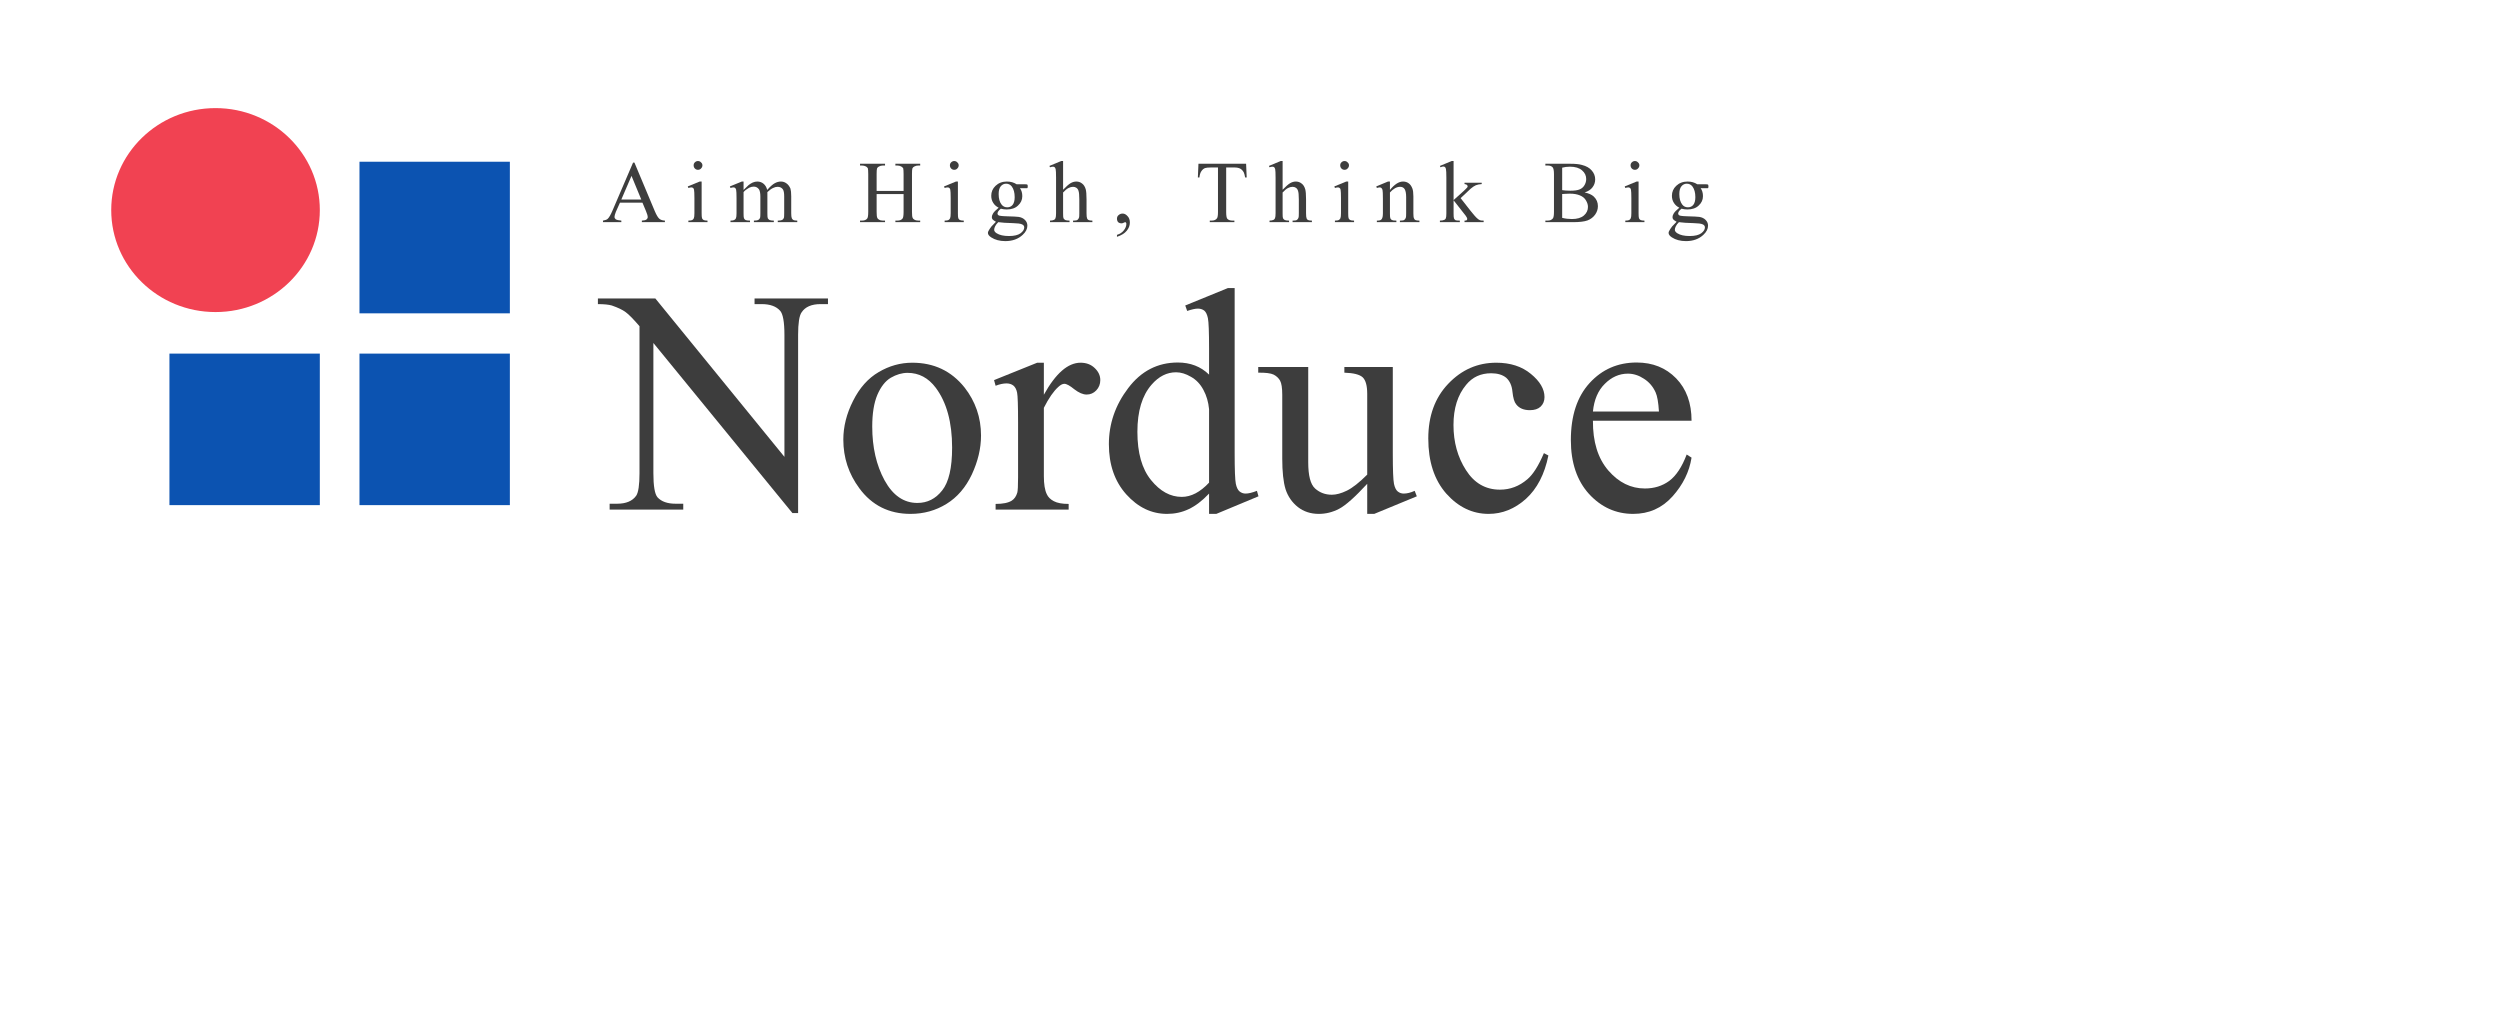
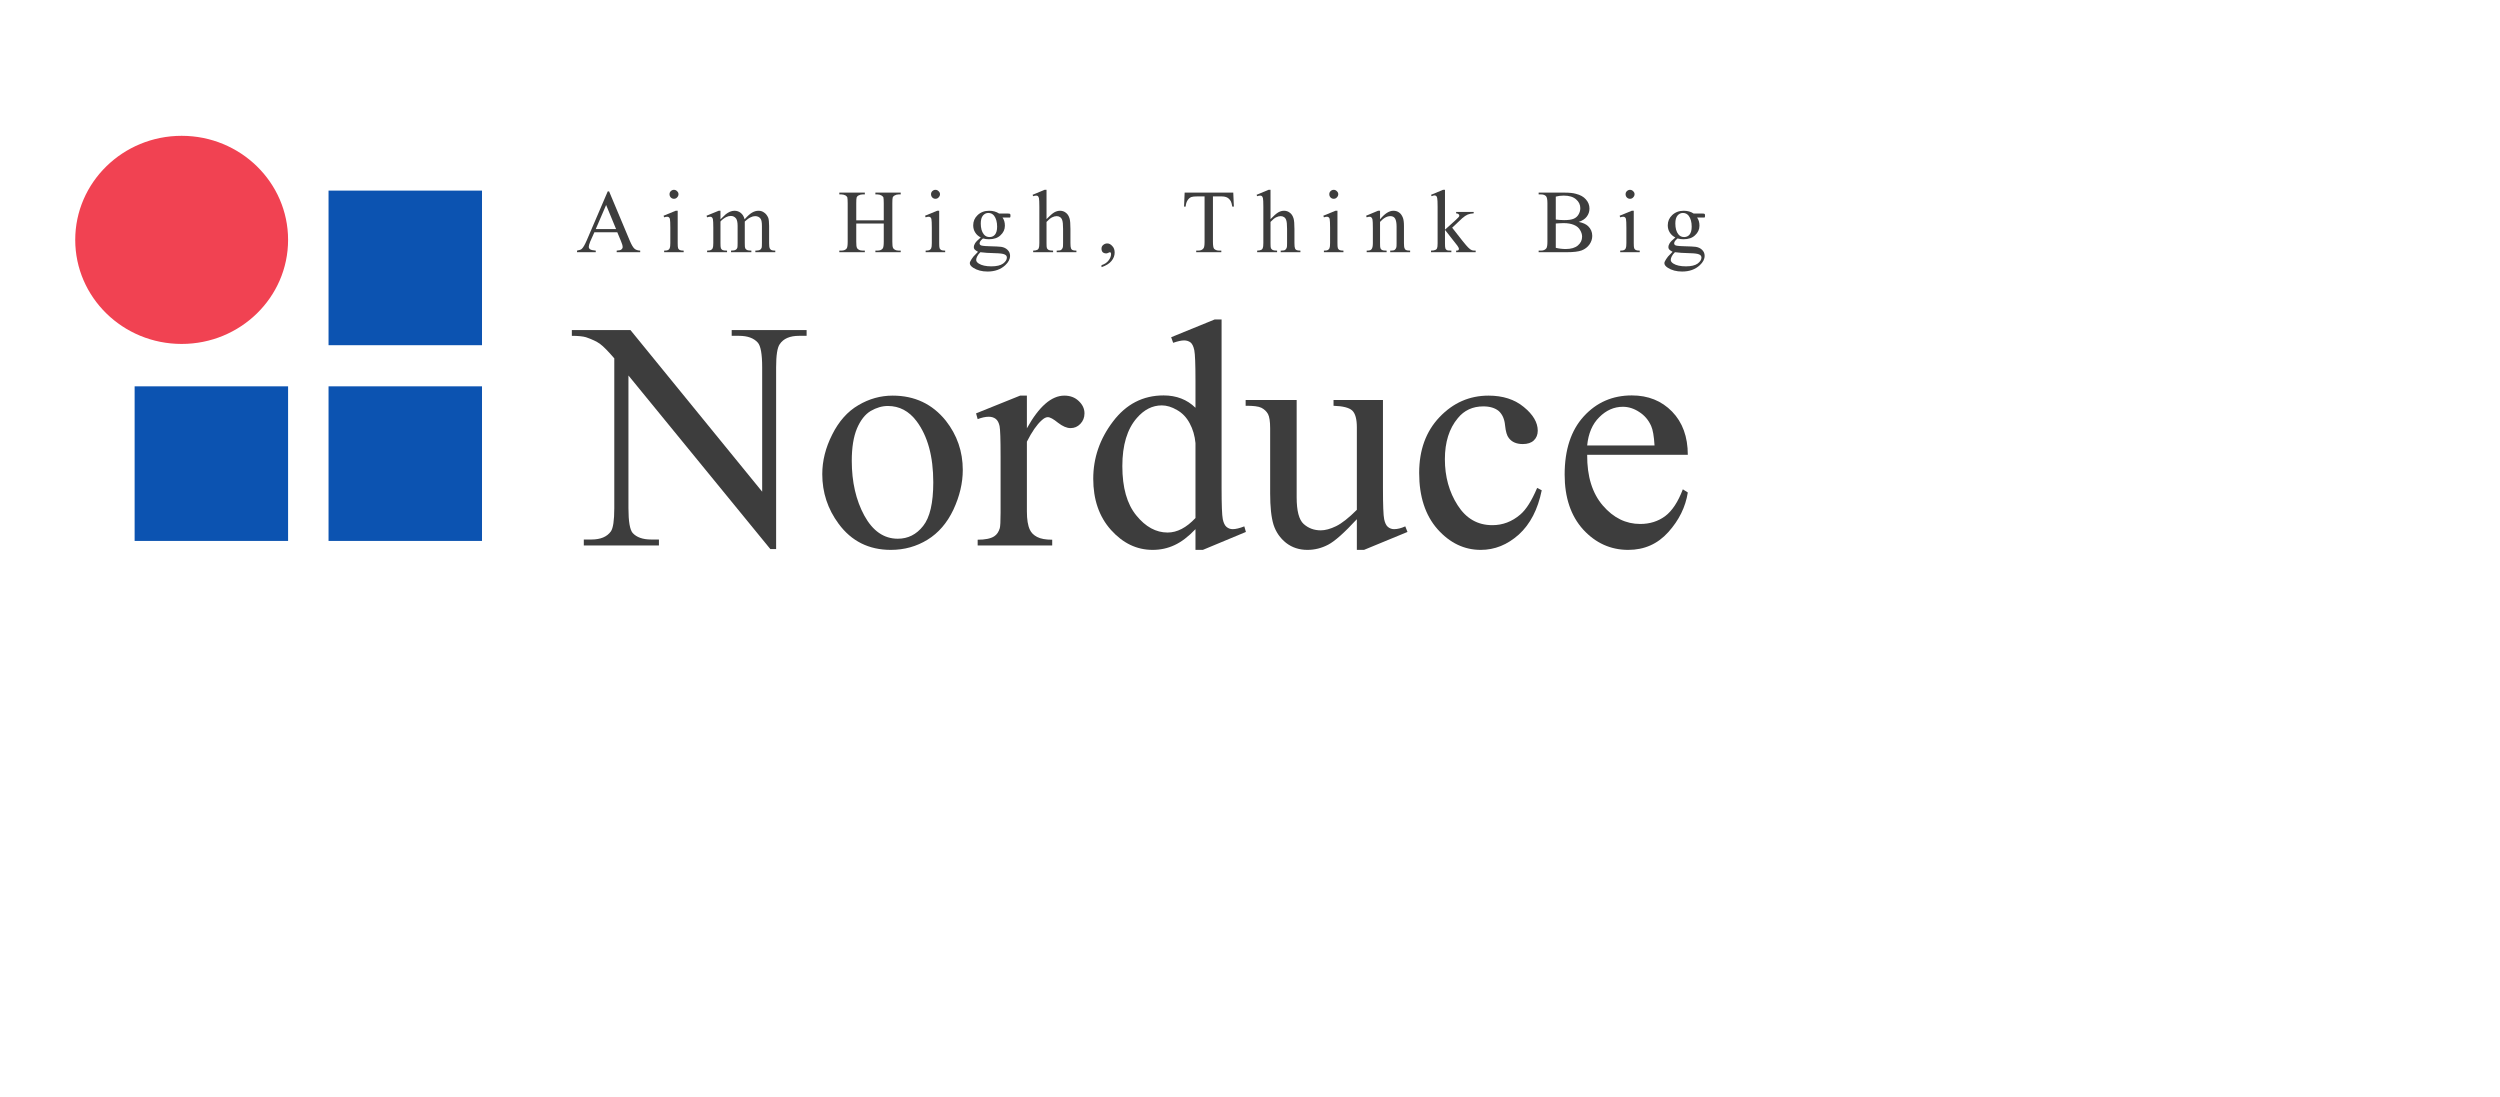
- <svg xmlns="http://www.w3.org/2000/svg" zoomAndPan="magnify" viewBox="55 50 200 82" preserveAspectRatio="xMidYMid meet" version="1.0">
+ <svg xmlns="http://www.w3.org/2000/svg" zoomAndPan="magnify" viewBox="58 48 196 86" preserveAspectRatio="xMidYMid meet" version="1.0">
  <defs>
    <filter x="0%" y="0%" width="100%" height="100%" id="fab427d6d6">
      <feColorMatrix values="0 0 0 0 1 0 0 0 0 1 0 0 0 0 1 0 0 0 1 0" color-interpolation-filters="sRGB" />
    </filter>
    <g />
    <clipPath id="79e669916d">
      <path d="M 0 0 L 258 0 L 258 156 L 0 156 Z M 0 0 " clip-rule="nonzero" />
    </clipPath>
    <clipPath id="26ab26461f">
      <path d="M 39 9 L 135.238 9 L 135.238 38.48 L 39 38.48 Z M 39 9 " clip-rule="nonzero" />
    </clipPath>
    <clipPath id="6965257546">
      <path d="M 0.238 6 L 20 6 L 20 25 L 0.238 25 Z M 0.238 6 " clip-rule="nonzero" />
    </clipPath>
    <clipPath id="e299d2e2d5">
      <rect x="0" width="97" y="0" height="30" />
    </clipPath>
    <clipPath id="dbaed6c438">
      <path d="M 32 3 L 36 3 L 36 8.602 L 32 8.602 Z M 32 3 " clip-rule="nonzero" />
    </clipPath>
    <clipPath id="962cedcbf1">
      <path d="M 86 3 L 90 3 L 90 8.602 L 86 8.602 Z M 86 3 " clip-rule="nonzero" />
    </clipPath>
    <clipPath id="ad6dbe89c6">
      <rect x="0" width="92" y="0" height="9" />
    </clipPath>
    <mask id="8a79a75645">
      <g filter="url(#fab427d6d6)">
        <rect x="-156.912" width="445.824" fill="#000000" y="-114.784" height="269.568" fill-opacity="0.95" />
      </g>
    </mask>
    <clipPath id="f83489b0c9">
      <path d="M 0.758 0.289 L 12.789 0.289 L 12.789 12.41 L 0.758 12.41 Z M 0.758 0.289 " clip-rule="nonzero" />
    </clipPath>
    <clipPath id="bc6bfb436e">
      <path d="M 0.758 0.289 L 12.789 0.289 L 12.789 12.41 L 0.758 12.41 Z M 0.758 0.289 " clip-rule="nonzero" />
    </clipPath>
    <clipPath id="4ab51eda43">
      <rect x="0" width="13" y="0" height="13" />
    </clipPath>
    <clipPath id="ca71859818">
      <rect x="0" width="13" y="0" height="13" />
    </clipPath>
    <mask id="d0b73e8698">
      <g filter="url(#fab427d6d6)">
        <rect x="-156.912" width="445.824" fill="#000000" y="-114.784" height="269.568" fill-opacity="0.95" />
      </g>
    </mask>
    <clipPath id="073be569ce">
      <path d="M 0.555 0.289 L 12.586 0.289 L 12.586 12.41 L 0.555 12.41 Z M 0.555 0.289 " clip-rule="nonzero" />
    </clipPath>
    <clipPath id="b095754792">
      <path d="M 0.555 0.289 L 12.586 0.289 L 12.586 12.41 L 0.555 12.41 Z M 0.555 0.289 " clip-rule="nonzero" />
    </clipPath>
    <clipPath id="013da6d463">
      <rect x="0" width="13" y="0" height="13" />
    </clipPath>
    <clipPath id="2cf3d69d7a">
      <rect x="0" width="13" y="0" height="13" />
    </clipPath>
    <clipPath id="ab9b95d998">
      <path d="M 0.84 0.559 L 18 0.559 L 18 18 L 0.84 18 Z M 0.84 0.559 " clip-rule="nonzero" />
    </clipPath>
    <mask id="393140001c">
      <g filter="url(#fab427d6d6)">
        <rect x="-156.912" width="445.824" fill="#000000" y="-114.784" height="269.568" fill-opacity="0.95" />
      </g>
    </mask>
    <clipPath id="ef7353e173">
      <path d="M 0.898 0.648 L 17.594 0.648 L 17.594 16.965 L 0.898 16.965 Z M 0.898 0.648 " clip-rule="nonzero" />
    </clipPath>
    <clipPath id="366254d417">
      <path d="M 9.242 0.648 C 4.633 0.648 0.898 4.301 0.898 8.805 C 0.898 13.312 4.633 16.965 9.242 16.965 C 13.848 16.965 17.586 13.312 17.586 8.805 C 17.586 4.301 13.848 0.648 9.242 0.648 Z M 9.242 0.648 " clip-rule="nonzero" />
    </clipPath>
    <clipPath id="3eeb65b553">
      <path d="M 0.898 0.648 L 17.594 0.648 L 17.594 16.965 L 0.898 16.965 Z M 0.898 0.648 " clip-rule="nonzero" />
    </clipPath>
    <clipPath id="4ff6a7eac0">
      <path d="M 9.242 0.648 C 4.633 0.648 0.898 4.301 0.898 8.805 C 0.898 13.312 4.633 16.965 9.242 16.965 C 13.848 16.965 17.586 13.312 17.586 8.805 C 17.586 4.301 13.848 0.648 9.242 0.648 Z M 9.242 0.648 " clip-rule="nonzero" />
    </clipPath>
    <clipPath id="99016d7e99">
      <rect x="0" width="18" y="0" height="17" />
    </clipPath>
    <clipPath id="8904a76f09">
      <rect x="0" width="18" y="0" height="18" />
    </clipPath>
    <mask id="78b375e6d8">
      <g filter="url(#fab427d6d6)">
        <rect x="-156.912" width="445.824" fill="#000000" y="-114.784" height="269.568" fill-opacity="0.95" />
      </g>
    </mask>
    <clipPath id="b9798ed6f0">
      <path d="M 0.758 0.941 L 12.789 0.941 L 12.789 13.066 L 0.758 13.066 Z M 0.758 0.941 " clip-rule="nonzero" />
    </clipPath>
    <clipPath id="588a7f7f84">
      <path d="M 0.758 0.941 L 12.789 0.941 L 12.789 13.066 L 0.758 13.066 Z M 0.758 0.941 " clip-rule="nonzero" />
    </clipPath>
    <clipPath id="a5eb0c88e3">
      <rect x="0" width="13" y="0" height="14" />
    </clipPath>
    <clipPath id="ecb0d2aeb0">
      <rect x="0" width="13" y="0" height="14" />
    </clipPath>
    <clipPath id="2ca2998c81">
      <rect x="0" width="136" y="0" height="39" />
    </clipPath>
    <clipPath id="1d4ab0551b">
      <rect x="0" width="258" y="0" height="156" />
    </clipPath>
  </defs>
  <g transform="matrix(1, 0, 0, 1, 0, 0.000000000000015766)">
    <g clip-path="url(#1d4ab0551b)">
      <g clip-path="url(#79e669916d)" />
      <g transform="matrix(1, 0, 0, 1, 63, 58)">
        <g clip-path="url(#2ca2998c81)">
          <g clip-path="url(#26ab26461f)">
            <g transform="matrix(1, 0, 0, 1, 39, 9)">
              <g clip-path="url(#e299d2e2d5)">
                <g clip-path="url(#6965257546)">
                  <g fill="#3d3d3d" fill-opacity="1">
                    <g transform="translate(1.176324, 23.76684)">
                      <g>
                        <path d="M -0.344 -16.891 L 4.25 -16.891 L 14.578 -4.219 L 14.578 -13.969 C 14.578 -15.008 14.461 -15.656 14.234 -15.906 C 13.922 -16.258 13.43 -16.438 12.766 -16.438 L 12.188 -16.438 L 12.188 -16.891 L 18.062 -16.891 L 18.062 -16.438 L 17.469 -16.438 C 16.75 -16.438 16.242 -16.219 15.953 -15.781 C 15.766 -15.52 15.672 -14.914 15.672 -13.969 L 15.672 0.281 L 15.219 0.281 L 4.094 -13.328 L 4.094 -2.922 C 4.094 -1.891 4.203 -1.242 4.422 -0.984 C 4.734 -0.641 5.219 -0.469 5.875 -0.469 L 6.484 -0.469 L 6.484 0 L 0.594 0 L 0.594 -0.469 L 1.188 -0.469 C 1.906 -0.469 2.414 -0.68 2.719 -1.109 C 2.895 -1.367 2.984 -1.973 2.984 -2.922 L 2.984 -14.672 C 2.492 -15.242 2.125 -15.617 1.875 -15.797 C 1.625 -15.984 1.254 -16.16 0.766 -16.328 C 0.523 -16.398 0.152 -16.438 -0.344 -16.438 Z M -0.344 -16.891 " />
                      </g>
                    </g>
                  </g>
                </g>
                <g fill="#3d3d3d" fill-opacity="1">
                  <g transform="translate(19.60699, 23.76684)">
                    <g>
                      <path d="M 6.375 -11.75 C 8.102 -11.75 9.492 -11.094 10.547 -9.781 C 11.43 -8.656 11.875 -7.367 11.875 -5.922 C 11.875 -4.898 11.629 -3.863 11.141 -2.812 C 10.648 -1.77 9.973 -0.984 9.109 -0.453 C 8.254 0.074 7.297 0.344 6.234 0.344 C 4.516 0.344 3.148 -0.336 2.141 -1.703 C 1.285 -2.859 0.859 -4.156 0.859 -5.594 C 0.859 -6.633 1.117 -7.672 1.641 -8.703 C 2.16 -9.742 2.844 -10.508 3.688 -11 C 4.531 -11.5 5.426 -11.75 6.375 -11.75 Z M 6 -10.938 C 5.551 -10.938 5.102 -10.805 4.656 -10.547 C 4.219 -10.285 3.859 -9.828 3.578 -9.172 C 3.305 -8.516 3.172 -7.672 3.172 -6.641 C 3.172 -4.984 3.5 -3.551 4.156 -2.344 C 4.82 -1.133 5.695 -0.531 6.781 -0.531 C 7.582 -0.531 8.242 -0.863 8.766 -1.531 C 9.297 -2.195 9.562 -3.336 9.562 -4.953 C 9.562 -6.984 9.125 -8.582 8.25 -9.75 C 7.656 -10.539 6.906 -10.938 6 -10.938 Z M 6 -10.938 " />
                    </g>
                  </g>
                </g>
                <g fill="#3d3d3d" fill-opacity="1">
                  <g transform="translate(32.36764, 23.76684)">
                    <g>
                      <path d="M 4.141 -11.75 L 4.141 -9.188 C 5.086 -10.895 6.066 -11.75 7.078 -11.75 C 7.535 -11.75 7.91 -11.609 8.203 -11.328 C 8.504 -11.047 8.656 -10.723 8.656 -10.359 C 8.656 -10.035 8.547 -9.758 8.328 -9.531 C 8.117 -9.312 7.863 -9.203 7.562 -9.203 C 7.27 -9.203 6.941 -9.344 6.578 -9.625 C 6.223 -9.914 5.957 -10.062 5.781 -10.062 C 5.633 -10.062 5.473 -9.977 5.297 -9.812 C 4.922 -9.477 4.535 -8.922 4.141 -8.141 L 4.141 -2.672 C 4.141 -2.035 4.219 -1.555 4.375 -1.234 C 4.477 -1.004 4.664 -0.816 4.938 -0.672 C 5.219 -0.523 5.613 -0.453 6.125 -0.453 L 6.125 0 L 0.281 0 L 0.281 -0.453 C 0.863 -0.453 1.297 -0.539 1.578 -0.719 C 1.785 -0.852 1.93 -1.066 2.016 -1.359 C 2.055 -1.492 2.078 -1.895 2.078 -2.562 L 2.078 -6.984 C 2.078 -8.316 2.051 -9.109 2 -9.359 C 1.945 -9.617 1.848 -9.805 1.703 -9.922 C 1.555 -10.035 1.375 -10.094 1.156 -10.094 C 0.895 -10.094 0.602 -10.031 0.281 -9.906 L 0.156 -10.359 L 3.609 -11.75 Z M 4.141 -11.75 " />
                    </g>
                  </g>
                </g>
                <g fill="#3d3d3d" fill-opacity="1">
                  <g transform="translate(40.86643, 23.76684)">
                    <g>
                      <path d="M 8.859 -1.281 C 8.305 -0.695 7.758 -0.281 7.219 -0.031 C 6.688 0.219 6.113 0.344 5.5 0.344 C 4.258 0.344 3.172 -0.176 2.234 -1.219 C 1.305 -2.258 0.844 -3.598 0.844 -5.234 C 0.844 -6.867 1.359 -8.363 2.391 -9.719 C 3.422 -11.082 4.742 -11.766 6.359 -11.766 C 7.367 -11.766 8.203 -11.441 8.859 -10.797 L 8.859 -12.906 C 8.859 -14.207 8.828 -15.008 8.766 -15.312 C 8.703 -15.613 8.602 -15.816 8.469 -15.922 C 8.332 -16.023 8.164 -16.078 7.969 -16.078 C 7.758 -16.078 7.473 -16.016 7.109 -15.891 L 6.953 -16.328 L 10.359 -17.719 L 10.906 -17.719 L 10.906 -4.516 C 10.906 -3.18 10.938 -2.363 11 -2.062 C 11.062 -1.77 11.16 -1.566 11.297 -1.453 C 11.441 -1.336 11.602 -1.281 11.781 -1.281 C 12.008 -1.281 12.312 -1.352 12.688 -1.5 L 12.812 -1.062 L 9.438 0.344 L 8.859 0.344 Z M 8.859 -2.156 L 8.859 -8.031 C 8.805 -8.602 8.656 -9.117 8.406 -9.578 C 8.156 -10.047 7.82 -10.395 7.406 -10.625 C 7 -10.863 6.602 -10.984 6.219 -10.984 C 5.488 -10.984 4.836 -10.656 4.266 -10 C 3.504 -9.133 3.125 -7.875 3.125 -6.219 C 3.125 -4.539 3.488 -3.254 4.219 -2.359 C 4.945 -1.461 5.766 -1.016 6.672 -1.016 C 7.422 -1.016 8.148 -1.395 8.859 -2.156 Z M 8.859 -2.156 " />
                    </g>
                  </g>
                </g>
                <g fill="#3d3d3d" fill-opacity="1">
                  <g transform="translate(53.62708, 23.76684)">
                    <g>
                      <path d="M 10.797 -11.406 L 10.797 -4.5 C 10.797 -3.176 10.828 -2.363 10.891 -2.062 C 10.953 -1.77 11.051 -1.566 11.188 -1.453 C 11.332 -1.336 11.492 -1.281 11.672 -1.281 C 11.93 -1.281 12.223 -1.352 12.547 -1.5 L 12.719 -1.062 L 9.312 0.344 L 8.75 0.344 L 8.75 -2.062 C 7.77 -1 7.02 -0.332 6.5 -0.062 C 5.988 0.207 5.445 0.344 4.875 0.344 C 4.227 0.344 3.672 0.16 3.203 -0.203 C 2.734 -0.578 2.406 -1.051 2.219 -1.625 C 2.039 -2.207 1.953 -3.031 1.953 -4.094 L 1.953 -9.188 C 1.953 -9.727 1.895 -10.102 1.781 -10.312 C 1.664 -10.52 1.492 -10.68 1.266 -10.797 C 1.035 -10.91 0.625 -10.961 0.031 -10.953 L 0.031 -11.406 L 4.031 -11.406 L 4.031 -3.781 C 4.031 -2.719 4.211 -2.02 4.578 -1.688 C 4.953 -1.352 5.398 -1.188 5.922 -1.188 C 6.273 -1.188 6.676 -1.297 7.125 -1.516 C 7.582 -1.742 8.125 -2.172 8.75 -2.797 L 8.75 -9.266 C 8.75 -9.91 8.629 -10.348 8.391 -10.578 C 8.148 -10.805 7.66 -10.93 6.922 -10.953 L 6.922 -11.406 Z M 10.797 -11.406 " />
                    </g>
                  </g>
                </g>
                <g fill="#3d3d3d" fill-opacity="1">
                  <g transform="translate(66.38772, 23.76684)">
                    <g>
                      <path d="M 10.484 -4.328 C 10.18 -2.828 9.582 -1.672 8.688 -0.859 C 7.789 -0.055 6.797 0.344 5.703 0.344 C 4.41 0.344 3.281 -0.195 2.312 -1.281 C 1.352 -2.375 0.875 -3.844 0.875 -5.688 C 0.875 -7.488 1.406 -8.945 2.469 -10.062 C 3.539 -11.188 4.82 -11.75 6.312 -11.75 C 7.438 -11.75 8.359 -11.453 9.078 -10.859 C 9.805 -10.266 10.172 -9.645 10.172 -9 C 10.172 -8.688 10.066 -8.43 9.859 -8.234 C 9.66 -8.047 9.375 -7.953 9 -7.953 C 8.508 -7.953 8.145 -8.109 7.906 -8.422 C 7.758 -8.598 7.66 -8.93 7.609 -9.422 C 7.566 -9.91 7.398 -10.285 7.109 -10.547 C 6.816 -10.785 6.414 -10.906 5.906 -10.906 C 5.07 -10.906 4.406 -10.598 3.906 -9.984 C 3.227 -9.172 2.891 -8.098 2.891 -6.766 C 2.891 -5.398 3.223 -4.195 3.891 -3.156 C 4.555 -2.113 5.461 -1.594 6.609 -1.594 C 7.422 -1.594 8.148 -1.867 8.797 -2.422 C 9.254 -2.805 9.695 -3.504 10.125 -4.516 Z M 10.484 -4.328 " />
                    </g>
                  </g>
                </g>
                <g fill="#3d3d3d" fill-opacity="1">
                  <g transform="translate(77.7153, 23.76684)">
                    <g>
                      <path d="M 2.719 -7.109 C 2.707 -5.422 3.117 -4.094 3.953 -3.125 C 4.785 -2.164 5.758 -1.688 6.875 -1.688 C 7.625 -1.688 8.273 -1.891 8.828 -2.297 C 9.379 -2.711 9.844 -3.414 10.219 -4.406 L 10.609 -4.156 C 10.43 -3.02 9.922 -1.984 9.078 -1.047 C 8.242 -0.117 7.195 0.344 5.938 0.344 C 4.562 0.344 3.383 -0.188 2.406 -1.25 C 1.438 -2.32 0.953 -3.758 0.953 -5.562 C 0.953 -7.508 1.453 -9.031 2.453 -10.125 C 3.453 -11.219 4.707 -11.766 6.219 -11.766 C 7.5 -11.766 8.551 -11.344 9.375 -10.5 C 10.195 -9.656 10.609 -8.523 10.609 -7.109 Z M 2.719 -7.844 L 8 -7.844 C 7.957 -8.57 7.867 -9.082 7.734 -9.375 C 7.523 -9.844 7.211 -10.207 6.797 -10.469 C 6.391 -10.738 5.961 -10.875 5.516 -10.875 C 4.828 -10.875 4.211 -10.602 3.672 -10.062 C 3.129 -9.531 2.812 -8.789 2.719 -7.844 Z M 2.719 -7.844 " />
                    </g>
                  </g>
                </g>
                <g fill="#3d3d3d" fill-opacity="1">
                  <g transform="translate(89.04545, 23.76684)">
                    <g />
                  </g>
                </g>
              </g>
            </g>
          </g>
          <g transform="matrix(1, 0, 0, 1, 39, 3)">
            <g clip-path="url(#ad6dbe89c6)">
              <g fill="#3d3d3d" fill-opacity="1">
                <g transform="translate(1.176324, 6.773099)">
                  <g>
                    <path d="M 3.219 -1.562 L 1.422 -1.562 L 1.094 -0.828 C 1.02 -0.641 0.984 -0.504 0.984 -0.422 C 0.984 -0.348 1.016 -0.285 1.078 -0.234 C 1.148 -0.18 1.301 -0.145 1.531 -0.125 L 1.531 0 L 0.062 0 L 0.062 -0.125 C 0.25 -0.156 0.375 -0.203 0.438 -0.266 C 0.551 -0.367 0.68 -0.594 0.828 -0.938 L 2.469 -4.766 L 2.578 -4.766 L 4.203 -0.891 C 4.336 -0.578 4.457 -0.375 4.562 -0.281 C 4.664 -0.188 4.816 -0.133 5.016 -0.125 L 5.016 0 L 3.172 0 L 3.172 -0.125 C 3.359 -0.133 3.484 -0.164 3.547 -0.219 C 3.609 -0.27 3.641 -0.332 3.641 -0.406 C 3.641 -0.508 3.594 -0.672 3.5 -0.891 Z M 3.125 -1.812 L 2.344 -3.703 L 1.531 -1.812 Z M 3.125 -1.812 " />
                  </g>
                </g>
              </g>
              <g fill="#3d3d3d" fill-opacity="1">
                <g transform="translate(7.819001, 6.773099)">
                  <g>
                    <path d="M 1.016 -4.891 C 1.117 -4.891 1.203 -4.852 1.266 -4.781 C 1.336 -4.719 1.375 -4.641 1.375 -4.547 C 1.375 -4.453 1.336 -4.367 1.266 -4.297 C 1.203 -4.223 1.117 -4.188 1.016 -4.188 C 0.922 -4.188 0.836 -4.223 0.766 -4.297 C 0.703 -4.367 0.672 -4.453 0.672 -4.547 C 0.672 -4.641 0.703 -4.719 0.766 -4.781 C 0.836 -4.852 0.922 -4.891 1.016 -4.891 Z M 1.312 -3.25 L 1.312 -0.719 C 1.312 -0.52 1.32 -0.383 1.344 -0.312 C 1.375 -0.25 1.414 -0.203 1.469 -0.172 C 1.531 -0.141 1.633 -0.125 1.781 -0.125 L 1.781 0 L 0.25 0 L 0.25 -0.125 C 0.406 -0.125 0.508 -0.141 0.562 -0.172 C 0.613 -0.203 0.656 -0.25 0.688 -0.312 C 0.719 -0.383 0.734 -0.52 0.734 -0.719 L 0.734 -1.922 C 0.734 -2.266 0.723 -2.488 0.703 -2.594 C 0.691 -2.664 0.664 -2.711 0.625 -2.734 C 0.594 -2.766 0.547 -2.781 0.484 -2.781 C 0.422 -2.781 0.344 -2.766 0.25 -2.734 L 0.203 -2.859 L 1.156 -3.25 Z M 1.312 -3.25 " />
                  </g>
                </g>
              </g>
              <g fill="#3d3d3d" fill-opacity="1">
                <g transform="translate(11.32892, 6.773099)">
                  <g>
                    <path d="M 1.156 -2.578 C 1.383 -2.805 1.52 -2.938 1.562 -2.969 C 1.664 -3.051 1.773 -3.117 1.891 -3.172 C 2.016 -3.223 2.133 -3.25 2.25 -3.25 C 2.445 -3.25 2.613 -3.191 2.75 -3.078 C 2.895 -2.961 2.992 -2.797 3.047 -2.578 C 3.285 -2.848 3.484 -3.023 3.641 -3.109 C 3.805 -3.203 3.973 -3.25 4.141 -3.25 C 4.305 -3.25 4.453 -3.203 4.578 -3.109 C 4.711 -3.023 4.82 -2.883 4.906 -2.688 C 4.945 -2.562 4.969 -2.352 4.969 -2.062 L 4.969 -0.719 C 4.969 -0.52 4.984 -0.383 5.016 -0.312 C 5.035 -0.258 5.078 -0.211 5.141 -0.172 C 5.203 -0.141 5.305 -0.125 5.453 -0.125 L 5.453 0 L 3.891 0 L 3.891 -0.125 L 3.953 -0.125 C 4.086 -0.125 4.195 -0.148 4.281 -0.203 C 4.332 -0.242 4.367 -0.301 4.391 -0.375 C 4.398 -0.414 4.406 -0.531 4.406 -0.719 L 4.406 -2.062 C 4.406 -2.32 4.375 -2.504 4.312 -2.609 C 4.219 -2.754 4.07 -2.828 3.875 -2.828 C 3.758 -2.828 3.641 -2.797 3.516 -2.734 C 3.391 -2.68 3.238 -2.57 3.062 -2.406 L 3.062 -0.719 C 3.062 -0.5 3.07 -0.363 3.094 -0.312 C 3.125 -0.258 3.172 -0.211 3.234 -0.172 C 3.305 -0.141 3.422 -0.125 3.578 -0.125 L 3.578 0 L 1.984 0 L 1.984 -0.125 C 2.16 -0.125 2.281 -0.145 2.344 -0.188 C 2.414 -0.227 2.461 -0.289 2.484 -0.375 C 2.492 -0.414 2.5 -0.531 2.5 -0.719 L 2.5 -2.062 C 2.5 -2.32 2.461 -2.508 2.391 -2.625 C 2.285 -2.77 2.145 -2.844 1.969 -2.844 C 1.844 -2.844 1.719 -2.812 1.594 -2.75 C 1.406 -2.645 1.258 -2.531 1.156 -2.406 L 1.156 -0.719 C 1.156 -0.508 1.164 -0.375 1.188 -0.312 C 1.219 -0.25 1.258 -0.203 1.312 -0.172 C 1.375 -0.141 1.492 -0.125 1.672 -0.125 L 1.672 0 L 0.109 0 L 0.109 -0.125 C 0.254 -0.125 0.352 -0.141 0.406 -0.172 C 0.469 -0.203 0.516 -0.25 0.547 -0.312 C 0.578 -0.383 0.594 -0.52 0.594 -0.719 L 0.594 -1.922 C 0.594 -2.266 0.582 -2.488 0.562 -2.594 C 0.539 -2.664 0.516 -2.711 0.484 -2.734 C 0.453 -2.766 0.406 -2.781 0.344 -2.781 C 0.281 -2.781 0.203 -2.766 0.109 -2.734 L 0.062 -2.859 L 1.016 -3.25 L 1.156 -3.25 Z M 1.156 -2.578 " />
                  </g>
                </g>
              </g>
              <g fill="#3d3d3d" fill-opacity="1">
                <g transform="translate(18.36406, 6.773099)">
                  <g />
                </g>
              </g>
              <g fill="#3d3d3d" fill-opacity="1">
                <g transform="translate(21.67775, 6.773099)">
                  <g>
                    <path d="M 1.453 -2.5 L 3.609 -2.5 L 3.609 -3.844 C 3.609 -4.07 3.598 -4.227 3.578 -4.312 C 3.547 -4.363 3.492 -4.41 3.422 -4.453 C 3.328 -4.504 3.223 -4.531 3.109 -4.531 L 2.953 -4.531 L 2.953 -4.672 L 4.938 -4.672 L 4.938 -4.531 L 4.781 -4.531 C 4.664 -4.531 4.562 -4.504 4.469 -4.453 C 4.395 -4.422 4.344 -4.367 4.312 -4.297 C 4.289 -4.223 4.281 -4.07 4.281 -3.844 L 4.281 -0.828 C 4.281 -0.586 4.297 -0.43 4.328 -0.359 C 4.348 -0.297 4.395 -0.242 4.469 -0.203 C 4.562 -0.148 4.664 -0.125 4.781 -0.125 L 4.938 -0.125 L 4.938 0 L 2.953 0 L 2.953 -0.125 L 3.109 -0.125 C 3.305 -0.125 3.445 -0.18 3.531 -0.297 C 3.582 -0.367 3.609 -0.547 3.609 -0.828 L 3.609 -2.25 L 1.453 -2.25 L 1.453 -0.828 C 1.453 -0.586 1.469 -0.43 1.5 -0.359 C 1.52 -0.297 1.566 -0.242 1.641 -0.203 C 1.734 -0.148 1.836 -0.125 1.953 -0.125 L 2.125 -0.125 L 2.125 0 L 0.125 0 L 0.125 -0.125 L 0.281 -0.125 C 0.477 -0.125 0.617 -0.18 0.703 -0.297 C 0.754 -0.367 0.781 -0.547 0.781 -0.828 L 0.781 -3.844 C 0.781 -4.07 0.77 -4.227 0.75 -4.312 C 0.719 -4.363 0.672 -4.41 0.609 -4.453 C 0.504 -4.504 0.395 -4.531 0.281 -4.531 L 0.125 -4.531 L 0.125 -4.672 L 2.125 -4.672 L 2.125 -4.531 L 1.953 -4.531 C 1.836 -4.531 1.734 -4.504 1.641 -4.453 C 1.566 -4.422 1.516 -4.367 1.484 -4.297 C 1.461 -4.223 1.453 -4.07 1.453 -3.844 Z M 1.453 -2.5 " />
                  </g>
                </g>
              </g>
              <g fill="#3d3d3d" fill-opacity="1">
                <g transform="translate(28.32043, 6.773099)">
                  <g>
                    <path d="M 1.016 -4.891 C 1.117 -4.891 1.203 -4.852 1.266 -4.781 C 1.336 -4.719 1.375 -4.641 1.375 -4.547 C 1.375 -4.453 1.336 -4.367 1.266 -4.297 C 1.203 -4.223 1.117 -4.188 1.016 -4.188 C 0.922 -4.188 0.836 -4.223 0.766 -4.297 C 0.703 -4.367 0.672 -4.453 0.672 -4.547 C 0.672 -4.641 0.703 -4.719 0.766 -4.781 C 0.836 -4.852 0.922 -4.891 1.016 -4.891 Z M 1.312 -3.25 L 1.312 -0.719 C 1.312 -0.52 1.32 -0.383 1.344 -0.312 C 1.375 -0.25 1.414 -0.203 1.469 -0.172 C 1.531 -0.141 1.633 -0.125 1.781 -0.125 L 1.781 0 L 0.25 0 L 0.25 -0.125 C 0.406 -0.125 0.508 -0.141 0.562 -0.172 C 0.613 -0.203 0.656 -0.25 0.688 -0.312 C 0.719 -0.383 0.734 -0.52 0.734 -0.719 L 0.734 -1.922 C 0.734 -2.266 0.723 -2.488 0.703 -2.594 C 0.691 -2.664 0.664 -2.711 0.625 -2.734 C 0.594 -2.766 0.547 -2.781 0.484 -2.781 C 0.422 -2.781 0.344 -2.766 0.25 -2.734 L 0.203 -2.859 L 1.156 -3.25 Z M 1.312 -3.25 " />
                  </g>
                </g>
              </g>
              <g clip-path="url(#dbaed6c438)">
                <g fill="#3d3d3d" fill-opacity="1">
                  <g transform="translate(31.83035, 6.773099)">
                    <g>
                      <path d="M 1.062 -1.156 C 0.875 -1.25 0.727 -1.379 0.625 -1.547 C 0.52 -1.711 0.469 -1.898 0.469 -2.109 C 0.469 -2.422 0.582 -2.688 0.812 -2.906 C 1.051 -3.133 1.352 -3.25 1.719 -3.25 C 2.02 -3.25 2.281 -3.176 2.5 -3.031 L 3.172 -3.031 C 3.266 -3.031 3.316 -3.023 3.328 -3.016 C 3.348 -3.004 3.363 -2.992 3.375 -2.984 C 3.383 -2.961 3.391 -2.926 3.391 -2.875 C 3.391 -2.812 3.383 -2.77 3.375 -2.75 C 3.375 -2.738 3.363 -2.727 3.344 -2.719 C 3.32 -2.719 3.266 -2.719 3.172 -2.719 L 2.766 -2.719 C 2.891 -2.551 2.953 -2.336 2.953 -2.078 C 2.953 -1.785 2.836 -1.535 2.609 -1.328 C 2.391 -1.117 2.086 -1.016 1.703 -1.016 C 1.547 -1.016 1.391 -1.035 1.234 -1.078 C 1.129 -0.992 1.055 -0.914 1.016 -0.844 C 0.984 -0.781 0.969 -0.727 0.969 -0.688 C 0.969 -0.645 0.988 -0.602 1.031 -0.562 C 1.07 -0.531 1.145 -0.508 1.25 -0.5 C 1.312 -0.488 1.473 -0.477 1.734 -0.469 C 2.203 -0.457 2.508 -0.441 2.656 -0.422 C 2.863 -0.391 3.031 -0.312 3.156 -0.188 C 3.289 -0.062 3.359 0.094 3.359 0.281 C 3.359 0.539 3.234 0.785 2.984 1.016 C 2.629 1.348 2.164 1.516 1.594 1.516 C 1.145 1.516 0.77 1.414 0.469 1.219 C 0.289 1.102 0.203 0.984 0.203 0.859 C 0.203 0.805 0.219 0.754 0.25 0.703 C 0.289 0.617 0.367 0.5 0.484 0.344 C 0.504 0.32 0.625 0.195 0.844 -0.031 C 0.719 -0.102 0.629 -0.164 0.578 -0.219 C 0.535 -0.27 0.516 -0.332 0.516 -0.406 C 0.516 -0.488 0.547 -0.582 0.609 -0.688 C 0.672 -0.801 0.82 -0.957 1.062 -1.156 Z M 1.656 -3.078 C 1.488 -3.078 1.348 -3.008 1.234 -2.875 C 1.117 -2.738 1.062 -2.531 1.062 -2.25 C 1.062 -1.883 1.141 -1.602 1.297 -1.406 C 1.41 -1.258 1.562 -1.188 1.75 -1.188 C 1.926 -1.188 2.066 -1.25 2.172 -1.375 C 2.285 -1.508 2.344 -1.719 2.344 -2 C 2.344 -2.363 2.266 -2.648 2.109 -2.859 C 1.992 -3.004 1.844 -3.078 1.656 -3.078 Z M 1.031 0 C 0.914 0.113 0.832 0.223 0.781 0.328 C 0.727 0.43 0.703 0.523 0.703 0.609 C 0.703 0.711 0.77 0.805 0.906 0.891 C 1.133 1.035 1.461 1.109 1.891 1.109 C 2.305 1.109 2.613 1.035 2.812 0.891 C 3.008 0.742 3.109 0.586 3.109 0.422 C 3.109 0.305 3.047 0.223 2.922 0.172 C 2.805 0.117 2.57 0.086 2.219 0.078 C 1.695 0.066 1.301 0.039 1.031 0 Z M 1.031 0 " />
                    </g>
                  </g>
                </g>
              </g>
              <g fill="#3d3d3d" fill-opacity="1">
                <g transform="translate(36.90665, 6.773099)">
                  <g>
                    <path d="M 1.141 -4.891 L 1.141 -2.594 C 1.398 -2.863 1.602 -3.039 1.75 -3.125 C 1.895 -3.207 2.047 -3.25 2.203 -3.25 C 2.379 -3.25 2.531 -3.195 2.656 -3.094 C 2.789 -3 2.891 -2.844 2.953 -2.625 C 2.992 -2.477 3.016 -2.211 3.016 -1.828 L 3.016 -0.719 C 3.016 -0.508 3.031 -0.367 3.062 -0.297 C 3.082 -0.242 3.117 -0.203 3.172 -0.172 C 3.234 -0.141 3.336 -0.125 3.484 -0.125 L 3.484 0 L 1.938 0 L 1.938 -0.125 L 2 -0.125 C 2.145 -0.125 2.242 -0.145 2.297 -0.188 C 2.359 -0.238 2.398 -0.305 2.422 -0.391 C 2.43 -0.422 2.438 -0.531 2.438 -0.719 L 2.438 -1.828 C 2.438 -2.172 2.414 -2.395 2.375 -2.5 C 2.344 -2.613 2.285 -2.695 2.203 -2.75 C 2.129 -2.801 2.039 -2.828 1.938 -2.828 C 1.82 -2.828 1.703 -2.797 1.578 -2.734 C 1.461 -2.68 1.316 -2.562 1.141 -2.375 L 1.141 -0.719 C 1.141 -0.5 1.148 -0.363 1.172 -0.312 C 1.203 -0.258 1.25 -0.211 1.312 -0.172 C 1.383 -0.141 1.5 -0.125 1.656 -0.125 L 1.656 0 L 0.094 0 L 0.094 -0.125 C 0.227 -0.125 0.336 -0.145 0.422 -0.188 C 0.461 -0.207 0.5 -0.25 0.531 -0.312 C 0.562 -0.383 0.578 -0.52 0.578 -0.719 L 0.578 -3.562 C 0.578 -3.926 0.566 -4.148 0.547 -4.234 C 0.523 -4.316 0.5 -4.367 0.469 -4.391 C 0.438 -4.422 0.391 -4.438 0.328 -4.438 C 0.273 -4.438 0.195 -4.422 0.094 -4.391 L 0.047 -4.5 L 0.984 -4.891 Z M 1.141 -4.891 " />
                  </g>
                </g>
              </g>
              <g fill="#3d3d3d" fill-opacity="1">
                <g transform="translate(41.98295, 6.773099)">
                  <g>
                    <path d="M 0.375 1.172 L 0.375 1.016 C 0.613 0.941 0.797 0.82 0.922 0.656 C 1.055 0.488 1.125 0.316 1.125 0.141 C 1.125 0.098 1.113 0.062 1.094 0.031 C 1.07 0.008 1.055 0 1.047 0 C 1.016 0 0.957 0.02 0.875 0.062 C 0.832 0.082 0.789 0.094 0.75 0.094 C 0.633 0.094 0.539 0.062 0.469 0 C 0.406 -0.07 0.375 -0.164 0.375 -0.281 C 0.375 -0.395 0.414 -0.488 0.5 -0.562 C 0.594 -0.645 0.703 -0.688 0.828 -0.688 C 0.973 -0.688 1.102 -0.617 1.219 -0.484 C 1.344 -0.359 1.406 -0.188 1.406 0.031 C 1.406 0.27 1.32 0.488 1.156 0.688 C 0.988 0.895 0.727 1.055 0.375 1.172 Z M 0.375 1.172 " />
                  </g>
                </g>
              </g>
              <g fill="#3d3d3d" fill-opacity="1">
                <g transform="translate(45.29664, 6.773099)">
                  <g />
                </g>
              </g>
              <g fill="#3d3d3d" fill-opacity="1">
                <g transform="translate(48.61034, 6.773099)">
                  <g>
                    <path d="M 4.078 -4.672 L 4.125 -3.578 L 4 -3.578 C 3.969 -3.766 3.93 -3.898 3.891 -3.984 C 3.816 -4.117 3.723 -4.219 3.609 -4.281 C 3.492 -4.344 3.336 -4.375 3.141 -4.375 L 2.484 -4.375 L 2.484 -0.812 C 2.484 -0.52 2.516 -0.336 2.578 -0.266 C 2.672 -0.172 2.805 -0.125 2.984 -0.125 L 3.141 -0.125 L 3.141 0 L 1.172 0 L 1.172 -0.125 L 1.328 -0.125 C 1.523 -0.125 1.664 -0.188 1.75 -0.312 C 1.801 -0.383 1.828 -0.551 1.828 -0.812 L 1.828 -4.375 L 1.266 -4.375 C 1.047 -4.375 0.891 -4.359 0.797 -4.328 C 0.68 -4.285 0.582 -4.203 0.5 -4.078 C 0.414 -3.953 0.363 -3.785 0.344 -3.578 L 0.219 -3.578 L 0.266 -4.672 Z M 4.078 -4.672 " />
                  </g>
                </g>
              </g>
              <g fill="#3d3d3d" fill-opacity="1">
                <g transform="translate(54.46811, 6.773099)">
                  <g>
                    <path d="M 1.141 -4.891 L 1.141 -2.594 C 1.398 -2.863 1.602 -3.039 1.75 -3.125 C 1.895 -3.207 2.047 -3.25 2.203 -3.25 C 2.379 -3.25 2.531 -3.195 2.656 -3.094 C 2.789 -3 2.891 -2.844 2.953 -2.625 C 2.992 -2.477 3.016 -2.211 3.016 -1.828 L 3.016 -0.719 C 3.016 -0.508 3.031 -0.367 3.062 -0.297 C 3.082 -0.242 3.117 -0.203 3.172 -0.172 C 3.234 -0.141 3.336 -0.125 3.484 -0.125 L 3.484 0 L 1.938 0 L 1.938 -0.125 L 2 -0.125 C 2.145 -0.125 2.242 -0.145 2.297 -0.188 C 2.359 -0.238 2.398 -0.305 2.422 -0.391 C 2.43 -0.422 2.438 -0.531 2.438 -0.719 L 2.438 -1.828 C 2.438 -2.172 2.414 -2.395 2.375 -2.5 C 2.344 -2.613 2.285 -2.695 2.203 -2.75 C 2.129 -2.801 2.039 -2.828 1.938 -2.828 C 1.82 -2.828 1.703 -2.797 1.578 -2.734 C 1.461 -2.68 1.316 -2.562 1.141 -2.375 L 1.141 -0.719 C 1.141 -0.5 1.148 -0.363 1.172 -0.312 C 1.203 -0.258 1.25 -0.211 1.312 -0.172 C 1.383 -0.141 1.5 -0.125 1.656 -0.125 L 1.656 0 L 0.094 0 L 0.094 -0.125 C 0.227 -0.125 0.336 -0.145 0.422 -0.188 C 0.461 -0.207 0.5 -0.25 0.531 -0.312 C 0.562 -0.383 0.578 -0.52 0.578 -0.719 L 0.578 -3.562 C 0.578 -3.926 0.566 -4.148 0.547 -4.234 C 0.523 -4.316 0.5 -4.367 0.469 -4.391 C 0.438 -4.422 0.391 -4.438 0.328 -4.438 C 0.273 -4.438 0.195 -4.422 0.094 -4.391 L 0.047 -4.5 L 0.984 -4.891 Z M 1.141 -4.891 " />
                  </g>
                </g>
              </g>
              <g fill="#3d3d3d" fill-opacity="1">
                <g transform="translate(59.54441, 6.773099)">
                  <g>
                    <path d="M 1.016 -4.891 C 1.117 -4.891 1.203 -4.852 1.266 -4.781 C 1.336 -4.719 1.375 -4.641 1.375 -4.547 C 1.375 -4.453 1.336 -4.367 1.266 -4.297 C 1.203 -4.223 1.117 -4.188 1.016 -4.188 C 0.922 -4.188 0.836 -4.223 0.766 -4.297 C 0.703 -4.367 0.672 -4.453 0.672 -4.547 C 0.672 -4.641 0.703 -4.719 0.766 -4.781 C 0.836 -4.852 0.922 -4.891 1.016 -4.891 Z M 1.312 -3.25 L 1.312 -0.719 C 1.312 -0.52 1.32 -0.383 1.344 -0.312 C 1.375 -0.25 1.414 -0.203 1.469 -0.172 C 1.531 -0.141 1.633 -0.125 1.781 -0.125 L 1.781 0 L 0.25 0 L 0.25 -0.125 C 0.406 -0.125 0.508 -0.141 0.562 -0.172 C 0.613 -0.203 0.656 -0.25 0.688 -0.312 C 0.719 -0.383 0.734 -0.52 0.734 -0.719 L 0.734 -1.922 C 0.734 -2.266 0.723 -2.488 0.703 -2.594 C 0.691 -2.664 0.664 -2.711 0.625 -2.734 C 0.594 -2.766 0.547 -2.781 0.484 -2.781 C 0.422 -2.781 0.344 -2.766 0.25 -2.734 L 0.203 -2.859 L 1.156 -3.25 Z M 1.312 -3.25 " />
                  </g>
                </g>
              </g>
              <g fill="#3d3d3d" fill-opacity="1">
                <g transform="translate(63.05433, 6.773099)">
                  <g>
                    <path d="M 1.141 -2.578 C 1.504 -3.023 1.852 -3.25 2.188 -3.25 C 2.363 -3.25 2.516 -3.203 2.641 -3.109 C 2.766 -3.023 2.863 -2.883 2.938 -2.688 C 2.988 -2.551 3.016 -2.344 3.016 -2.062 L 3.016 -0.719 C 3.016 -0.508 3.031 -0.375 3.062 -0.312 C 3.082 -0.25 3.117 -0.203 3.172 -0.172 C 3.234 -0.141 3.344 -0.125 3.5 -0.125 L 3.5 0 L 1.938 0 L 1.938 -0.125 L 2 -0.125 C 2.145 -0.125 2.242 -0.145 2.297 -0.188 C 2.359 -0.238 2.398 -0.305 2.422 -0.391 C 2.43 -0.422 2.438 -0.531 2.438 -0.719 L 2.438 -2 C 2.438 -2.289 2.398 -2.5 2.328 -2.625 C 2.254 -2.758 2.129 -2.828 1.953 -2.828 C 1.68 -2.828 1.41 -2.676 1.141 -2.375 L 1.141 -0.719 C 1.141 -0.5 1.148 -0.363 1.172 -0.312 C 1.203 -0.25 1.242 -0.203 1.297 -0.172 C 1.359 -0.141 1.477 -0.125 1.656 -0.125 L 1.656 0 L 0.094 0 L 0.094 -0.125 L 0.156 -0.125 C 0.32 -0.125 0.43 -0.164 0.484 -0.25 C 0.547 -0.332 0.578 -0.488 0.578 -0.719 L 0.578 -1.875 C 0.578 -2.258 0.566 -2.492 0.547 -2.578 C 0.523 -2.66 0.492 -2.711 0.453 -2.734 C 0.422 -2.766 0.379 -2.781 0.328 -2.781 C 0.266 -2.781 0.188 -2.766 0.094 -2.734 L 0.047 -2.859 L 0.984 -3.25 L 1.141 -3.25 Z M 1.141 -2.578 " />
                  </g>
                </g>
              </g>
              <g fill="#3d3d3d" fill-opacity="1">
                <g transform="translate(68.13063, 6.773099)">
                  <g>
                    <path d="M 1.156 -4.891 L 1.156 -1.766 L 1.953 -2.484 C 2.117 -2.641 2.219 -2.738 2.25 -2.781 C 2.27 -2.812 2.281 -2.836 2.281 -2.859 C 2.281 -2.91 2.258 -2.953 2.219 -2.984 C 2.188 -3.016 2.125 -3.035 2.031 -3.047 L 2.031 -3.156 L 3.406 -3.156 L 3.406 -3.047 C 3.219 -3.035 3.062 -3.004 2.938 -2.953 C 2.812 -2.898 2.672 -2.805 2.516 -2.672 L 1.719 -1.922 L 2.516 -0.906 C 2.742 -0.625 2.895 -0.445 2.969 -0.375 C 3.082 -0.258 3.18 -0.188 3.266 -0.156 C 3.316 -0.133 3.414 -0.125 3.562 -0.125 L 3.562 0 L 2.031 0 L 2.031 -0.125 C 2.125 -0.125 2.18 -0.133 2.203 -0.156 C 2.234 -0.188 2.25 -0.223 2.25 -0.266 C 2.25 -0.316 2.207 -0.398 2.125 -0.516 L 1.156 -1.75 L 1.156 -0.703 C 1.156 -0.504 1.164 -0.367 1.188 -0.297 C 1.219 -0.234 1.258 -0.188 1.312 -0.156 C 1.363 -0.133 1.477 -0.125 1.656 -0.125 L 1.656 0 L 0.062 0 L 0.062 -0.125 C 0.219 -0.125 0.336 -0.145 0.422 -0.188 C 0.461 -0.207 0.5 -0.242 0.531 -0.297 C 0.562 -0.367 0.578 -0.5 0.578 -0.688 L 0.578 -3.562 C 0.578 -3.926 0.566 -4.148 0.547 -4.234 C 0.535 -4.316 0.508 -4.375 0.469 -4.406 C 0.438 -4.438 0.391 -4.453 0.328 -4.453 C 0.285 -4.453 0.211 -4.43 0.109 -4.391 L 0.062 -4.5 L 1 -4.891 Z M 1.156 -4.891 " />
                  </g>
                </g>
              </g>
              <g fill="#3d3d3d" fill-opacity="1">
                <g transform="translate(73.20693, 6.773099)">
                  <g />
                </g>
              </g>
              <g fill="#3d3d3d" fill-opacity="1">
                <g transform="translate(76.52062, 6.773099)">
                  <g>
                    <path d="M 3.25 -2.375 C 3.57 -2.312 3.816 -2.203 3.984 -2.047 C 4.203 -1.836 4.312 -1.582 4.312 -1.281 C 4.312 -1.039 4.238 -0.816 4.094 -0.609 C 3.945 -0.398 3.742 -0.242 3.484 -0.141 C 3.234 -0.047 2.844 0 2.312 0 L 0.109 0 L 0.109 -0.125 L 0.297 -0.125 C 0.484 -0.125 0.625 -0.188 0.719 -0.312 C 0.77 -0.395 0.797 -0.566 0.797 -0.828 L 0.797 -3.844 C 0.797 -4.133 0.758 -4.316 0.688 -4.391 C 0.602 -4.484 0.473 -4.531 0.297 -4.531 L 0.109 -4.531 L 0.109 -4.672 L 2.141 -4.672 C 2.516 -4.672 2.812 -4.641 3.031 -4.578 C 3.375 -4.492 3.633 -4.348 3.812 -4.141 C 4 -3.93 4.094 -3.691 4.094 -3.422 C 4.094 -3.18 4.02 -2.969 3.875 -2.781 C 3.738 -2.602 3.531 -2.469 3.25 -2.375 Z M 1.453 -2.562 C 1.535 -2.551 1.629 -2.539 1.734 -2.531 C 1.848 -2.52 1.973 -2.516 2.109 -2.516 C 2.441 -2.516 2.691 -2.551 2.859 -2.625 C 3.023 -2.695 3.148 -2.805 3.234 -2.953 C 3.328 -3.109 3.375 -3.273 3.375 -3.453 C 3.375 -3.723 3.266 -3.953 3.047 -4.141 C 2.828 -4.336 2.504 -4.438 2.078 -4.438 C 1.848 -4.438 1.641 -4.41 1.453 -4.359 Z M 1.453 -0.344 C 1.711 -0.281 1.973 -0.25 2.234 -0.25 C 2.648 -0.25 2.969 -0.344 3.188 -0.531 C 3.406 -0.719 3.516 -0.945 3.516 -1.219 C 3.516 -1.395 3.461 -1.566 3.359 -1.734 C 3.266 -1.91 3.102 -2.047 2.875 -2.141 C 2.656 -2.234 2.383 -2.281 2.062 -2.281 C 1.914 -2.281 1.789 -2.273 1.688 -2.266 C 1.594 -2.266 1.516 -2.258 1.453 -2.25 Z M 1.453 -0.344 " />
                  </g>
                </g>
              </g>
              <g fill="#3d3d3d" fill-opacity="1">
                <g transform="translate(82.77429, 6.773099)">
                  <g>
                    <path d="M 1.016 -4.891 C 1.117 -4.891 1.203 -4.852 1.266 -4.781 C 1.336 -4.719 1.375 -4.641 1.375 -4.547 C 1.375 -4.453 1.336 -4.367 1.266 -4.297 C 1.203 -4.223 1.117 -4.188 1.016 -4.188 C 0.922 -4.188 0.836 -4.223 0.766 -4.297 C 0.703 -4.367 0.672 -4.453 0.672 -4.547 C 0.672 -4.641 0.703 -4.719 0.766 -4.781 C 0.836 -4.852 0.922 -4.891 1.016 -4.891 Z M 1.312 -3.25 L 1.312 -0.719 C 1.312 -0.52 1.32 -0.383 1.344 -0.312 C 1.375 -0.25 1.414 -0.203 1.469 -0.172 C 1.531 -0.141 1.633 -0.125 1.781 -0.125 L 1.781 0 L 0.25 0 L 0.25 -0.125 C 0.406 -0.125 0.508 -0.141 0.562 -0.172 C 0.613 -0.203 0.656 -0.25 0.688 -0.312 C 0.719 -0.383 0.734 -0.52 0.734 -0.719 L 0.734 -1.922 C 0.734 -2.266 0.723 -2.488 0.703 -2.594 C 0.691 -2.664 0.664 -2.711 0.625 -2.734 C 0.594 -2.766 0.547 -2.781 0.484 -2.781 C 0.422 -2.781 0.344 -2.766 0.25 -2.734 L 0.203 -2.859 L 1.156 -3.25 Z M 1.312 -3.25 " />
                  </g>
                </g>
              </g>
              <g clip-path="url(#962cedcbf1)">
                <g fill="#3d3d3d" fill-opacity="1">
                  <g transform="translate(86.28421, 6.773099)">
                    <g>
                      <path d="M 1.062 -1.156 C 0.875 -1.25 0.727 -1.379 0.625 -1.547 C 0.52 -1.711 0.469 -1.898 0.469 -2.109 C 0.469 -2.422 0.582 -2.688 0.812 -2.906 C 1.051 -3.133 1.352 -3.25 1.719 -3.25 C 2.02 -3.25 2.281 -3.176 2.5 -3.031 L 3.172 -3.031 C 3.266 -3.031 3.316 -3.023 3.328 -3.016 C 3.348 -3.004 3.363 -2.992 3.375 -2.984 C 3.383 -2.961 3.391 -2.926 3.391 -2.875 C 3.391 -2.812 3.383 -2.77 3.375 -2.75 C 3.375 -2.738 3.363 -2.727 3.344 -2.719 C 3.32 -2.719 3.266 -2.719 3.172 -2.719 L 2.766 -2.719 C 2.891 -2.551 2.953 -2.336 2.953 -2.078 C 2.953 -1.785 2.836 -1.535 2.609 -1.328 C 2.391 -1.117 2.086 -1.016 1.703 -1.016 C 1.547 -1.016 1.391 -1.035 1.234 -1.078 C 1.129 -0.992 1.055 -0.914 1.016 -0.844 C 0.984 -0.781 0.969 -0.727 0.969 -0.688 C 0.969 -0.645 0.988 -0.602 1.031 -0.562 C 1.07 -0.531 1.145 -0.508 1.25 -0.5 C 1.312 -0.488 1.473 -0.477 1.734 -0.469 C 2.203 -0.457 2.508 -0.441 2.656 -0.422 C 2.863 -0.391 3.031 -0.312 3.156 -0.188 C 3.289 -0.062 3.359 0.094 3.359 0.281 C 3.359 0.539 3.234 0.785 2.984 1.016 C 2.629 1.348 2.164 1.516 1.594 1.516 C 1.145 1.516 0.77 1.414 0.469 1.219 C 0.289 1.102 0.203 0.984 0.203 0.859 C 0.203 0.805 0.219 0.754 0.25 0.703 C 0.289 0.617 0.367 0.5 0.484 0.344 C 0.504 0.32 0.625 0.195 0.844 -0.031 C 0.719 -0.102 0.629 -0.164 0.578 -0.219 C 0.535 -0.27 0.516 -0.332 0.516 -0.406 C 0.516 -0.488 0.547 -0.582 0.609 -0.688 C 0.672 -0.801 0.82 -0.957 1.062 -1.156 Z M 1.656 -3.078 C 1.488 -3.078 1.348 -3.008 1.234 -2.875 C 1.117 -2.738 1.062 -2.531 1.062 -2.25 C 1.062 -1.883 1.141 -1.602 1.297 -1.406 C 1.41 -1.258 1.562 -1.188 1.75 -1.188 C 1.926 -1.188 2.066 -1.25 2.172 -1.375 C 2.285 -1.508 2.344 -1.719 2.344 -2 C 2.344 -2.363 2.266 -2.648 2.109 -2.859 C 1.992 -3.004 1.844 -3.078 1.656 -3.078 Z M 1.031 0 C 0.914 0.113 0.832 0.223 0.781 0.328 C 0.727 0.43 0.703 0.523 0.703 0.609 C 0.703 0.711 0.77 0.805 0.906 0.891 C 1.133 1.035 1.461 1.109 1.891 1.109 C 2.305 1.109 2.613 1.035 2.812 0.891 C 3.008 0.742 3.109 0.586 3.109 0.422 C 3.109 0.305 3.047 0.223 2.922 0.172 C 2.805 0.117 2.57 0.086 2.219 0.078 C 1.695 0.066 1.301 0.039 1.031 0 Z M 1.031 0 " />
                    </g>
                  </g>
                </g>
              </g>
            </g>
          </g>
          <g mask="url(#8a79a75645)">
            <g transform="matrix(1, 0, 0, 1, 20, 20)">
              <g clip-path="url(#ca71859818)">
                <g clip-path="url(#f83489b0c9)">
                  <g transform="matrix(1, 0, 0, 1, -0.000000000000014211, 0.000000000000014211)">
                    <g clip-path="url(#4ab51eda43)">
                      <g clip-path="url(#bc6bfb436e)">
                        <path fill="#004aad" d="M 0.758 0.289 L 12.789 0.289 L 12.789 12.41 L 0.758 12.41 Z M 0.758 0.289 " fill-opacity="1" fill-rule="nonzero" />
                      </g>
                    </g>
                  </g>
                </g>
              </g>
            </g>
          </g>
          <g mask="url(#d0b73e8698)">
            <g transform="matrix(1, 0, 0, 1, 5, 20)">
              <g clip-path="url(#2cf3d69d7a)">
                <g clip-path="url(#073be569ce)">
                  <g transform="matrix(1, 0, 0, 1, 0, 0.000000000000014211)">
                    <g clip-path="url(#013da6d463)">
                      <g clip-path="url(#b095754792)">
                        <path fill="#004aad" d="M 0.555 0.289 L 12.586 0.289 L 12.586 12.41 L 0.555 12.41 Z M 0.555 0.289 " fill-opacity="1" fill-rule="nonzero" />
                      </g>
                    </g>
                  </g>
                </g>
              </g>
            </g>
          </g>
          <g clip-path="url(#ab9b95d998)">
            <g mask="url(#393140001c)">
              <g transform="matrix(1, 0, 0, 1, 0, 0.000000000000014211)">
                <g clip-path="url(#8904a76f09)">
                  <g clip-path="url(#ef7353e173)">
                    <g clip-path="url(#366254d417)">
                      <g transform="matrix(1, 0, 0, 1, 0, 0.000000000000014211)">
                        <g clip-path="url(#99016d7e99)">
                          <g clip-path="url(#3eeb65b553)">
                            <g clip-path="url(#4ff6a7eac0)">
                              <path fill="#f03949" d="M 0.898 0.648 L 17.594 0.648 L 17.594 16.965 L 0.898 16.965 Z M 0.898 0.648 " fill-opacity="1" fill-rule="nonzero" />
                            </g>
                          </g>
                        </g>
                      </g>
                    </g>
                  </g>
                </g>
              </g>
            </g>
          </g>
          <g mask="url(#78b375e6d8)">
            <g transform="matrix(1, 0, 0, 1, 20, 4)">
              <g clip-path="url(#ecb0d2aeb0)">
                <g clip-path="url(#b9798ed6f0)">
                  <g transform="matrix(1, 0, 0, 1, -0.000000000000014211, 0.000000000000021316)">
                    <g clip-path="url(#a5eb0c88e3)">
                      <g clip-path="url(#588a7f7f84)">
                        <path fill="#004aad" d="M 0.758 0.941 L 12.789 0.941 L 12.789 13.066 L 0.758 13.066 Z M 0.758 0.941 " fill-opacity="1" fill-rule="nonzero" />
                      </g>
                    </g>
                  </g>
                </g>
              </g>
            </g>
          </g>
        </g>
      </g>
    </g>
  </g>
</svg>
